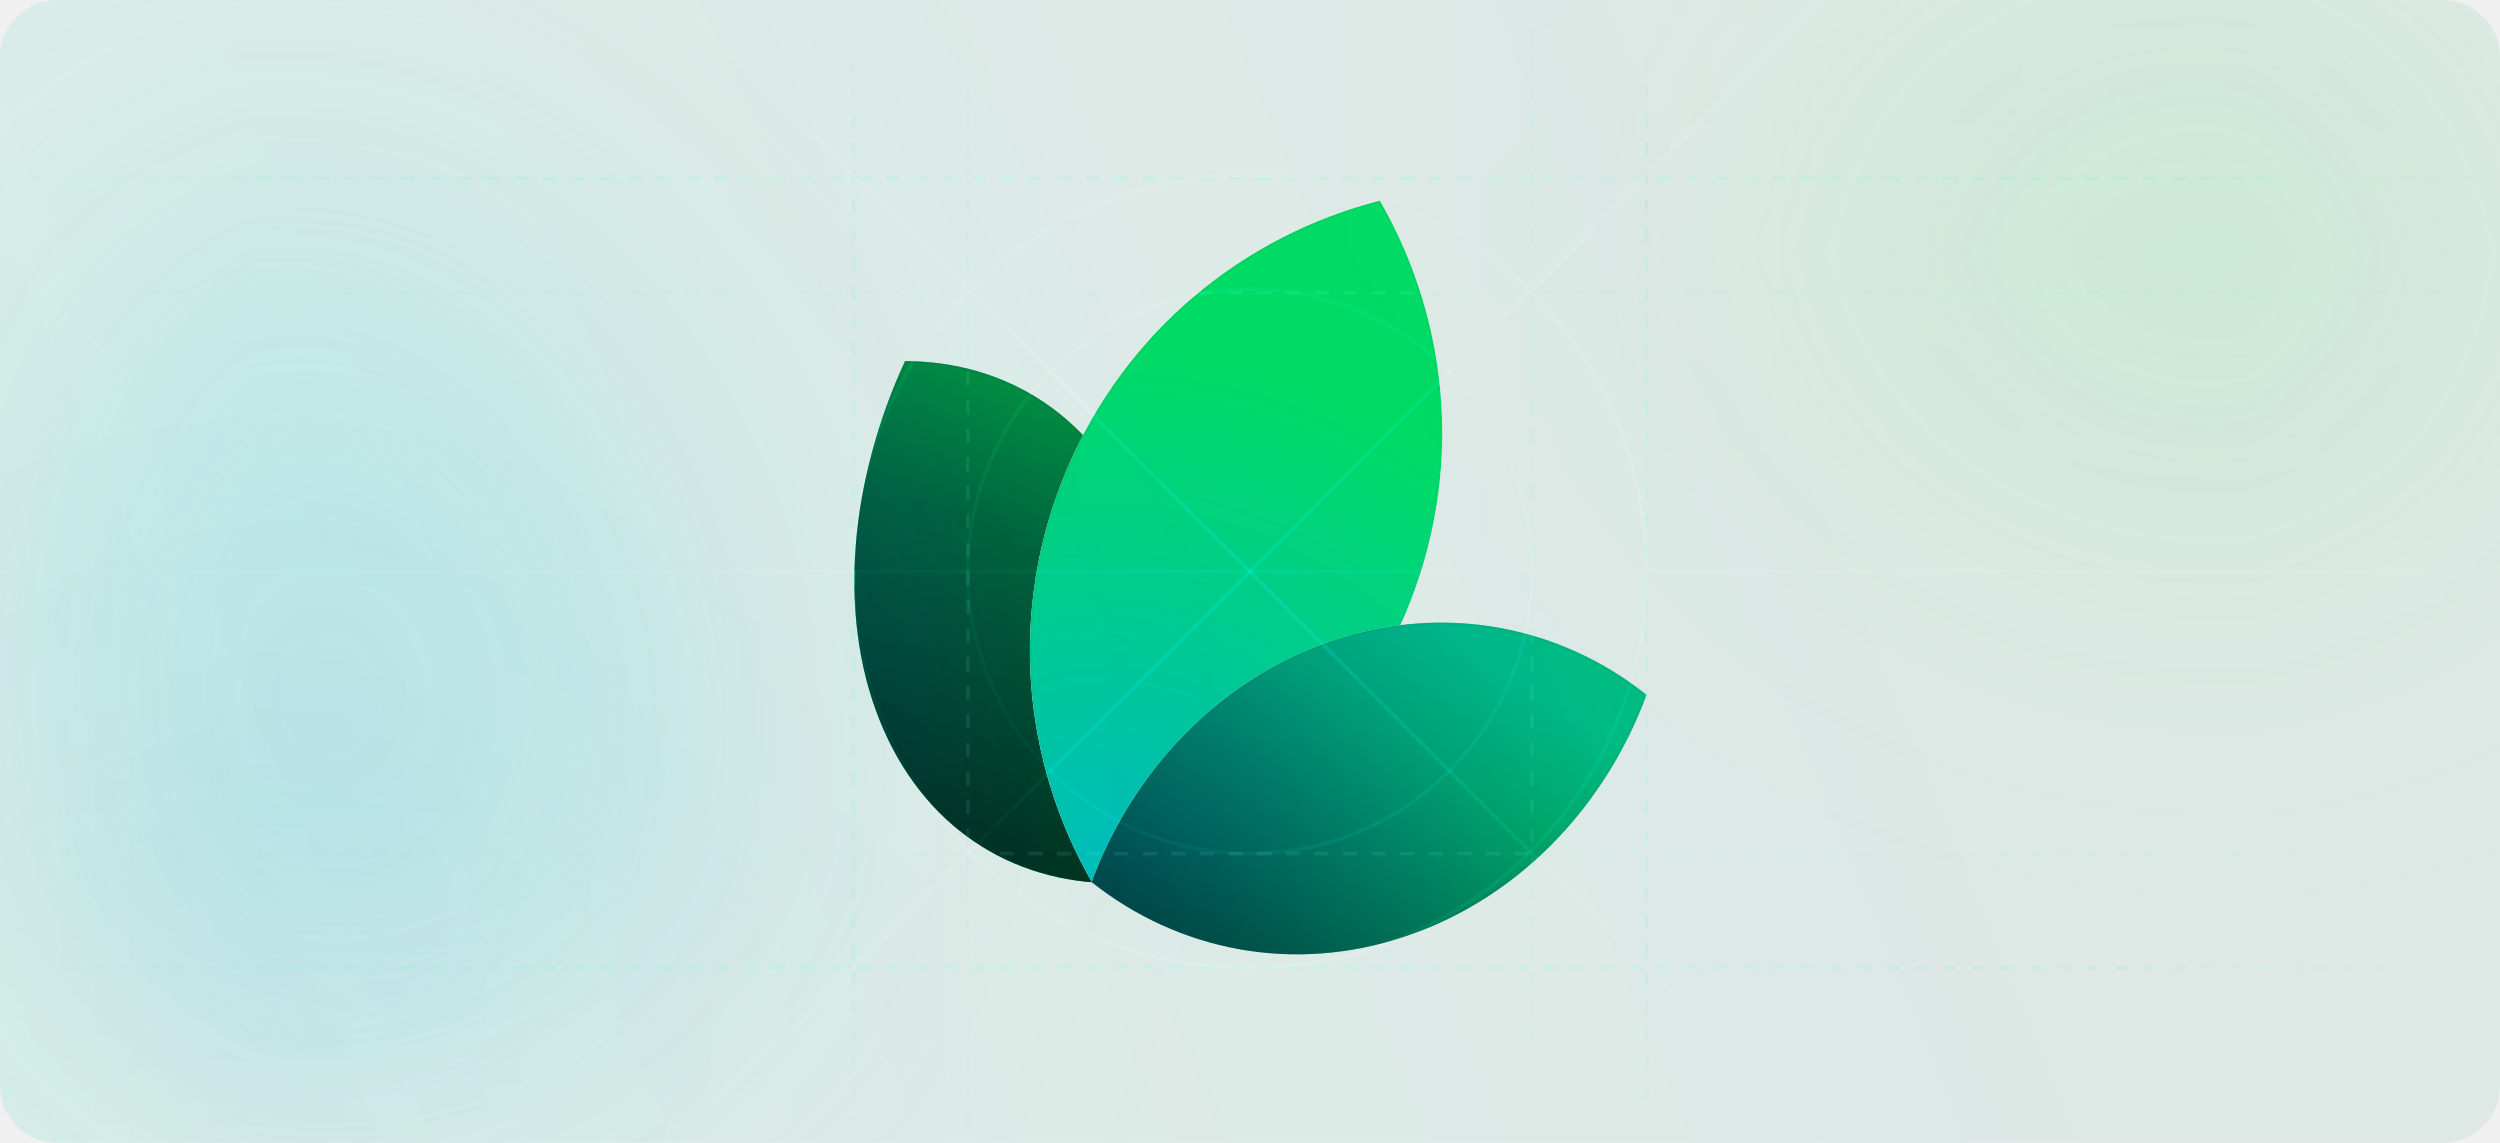
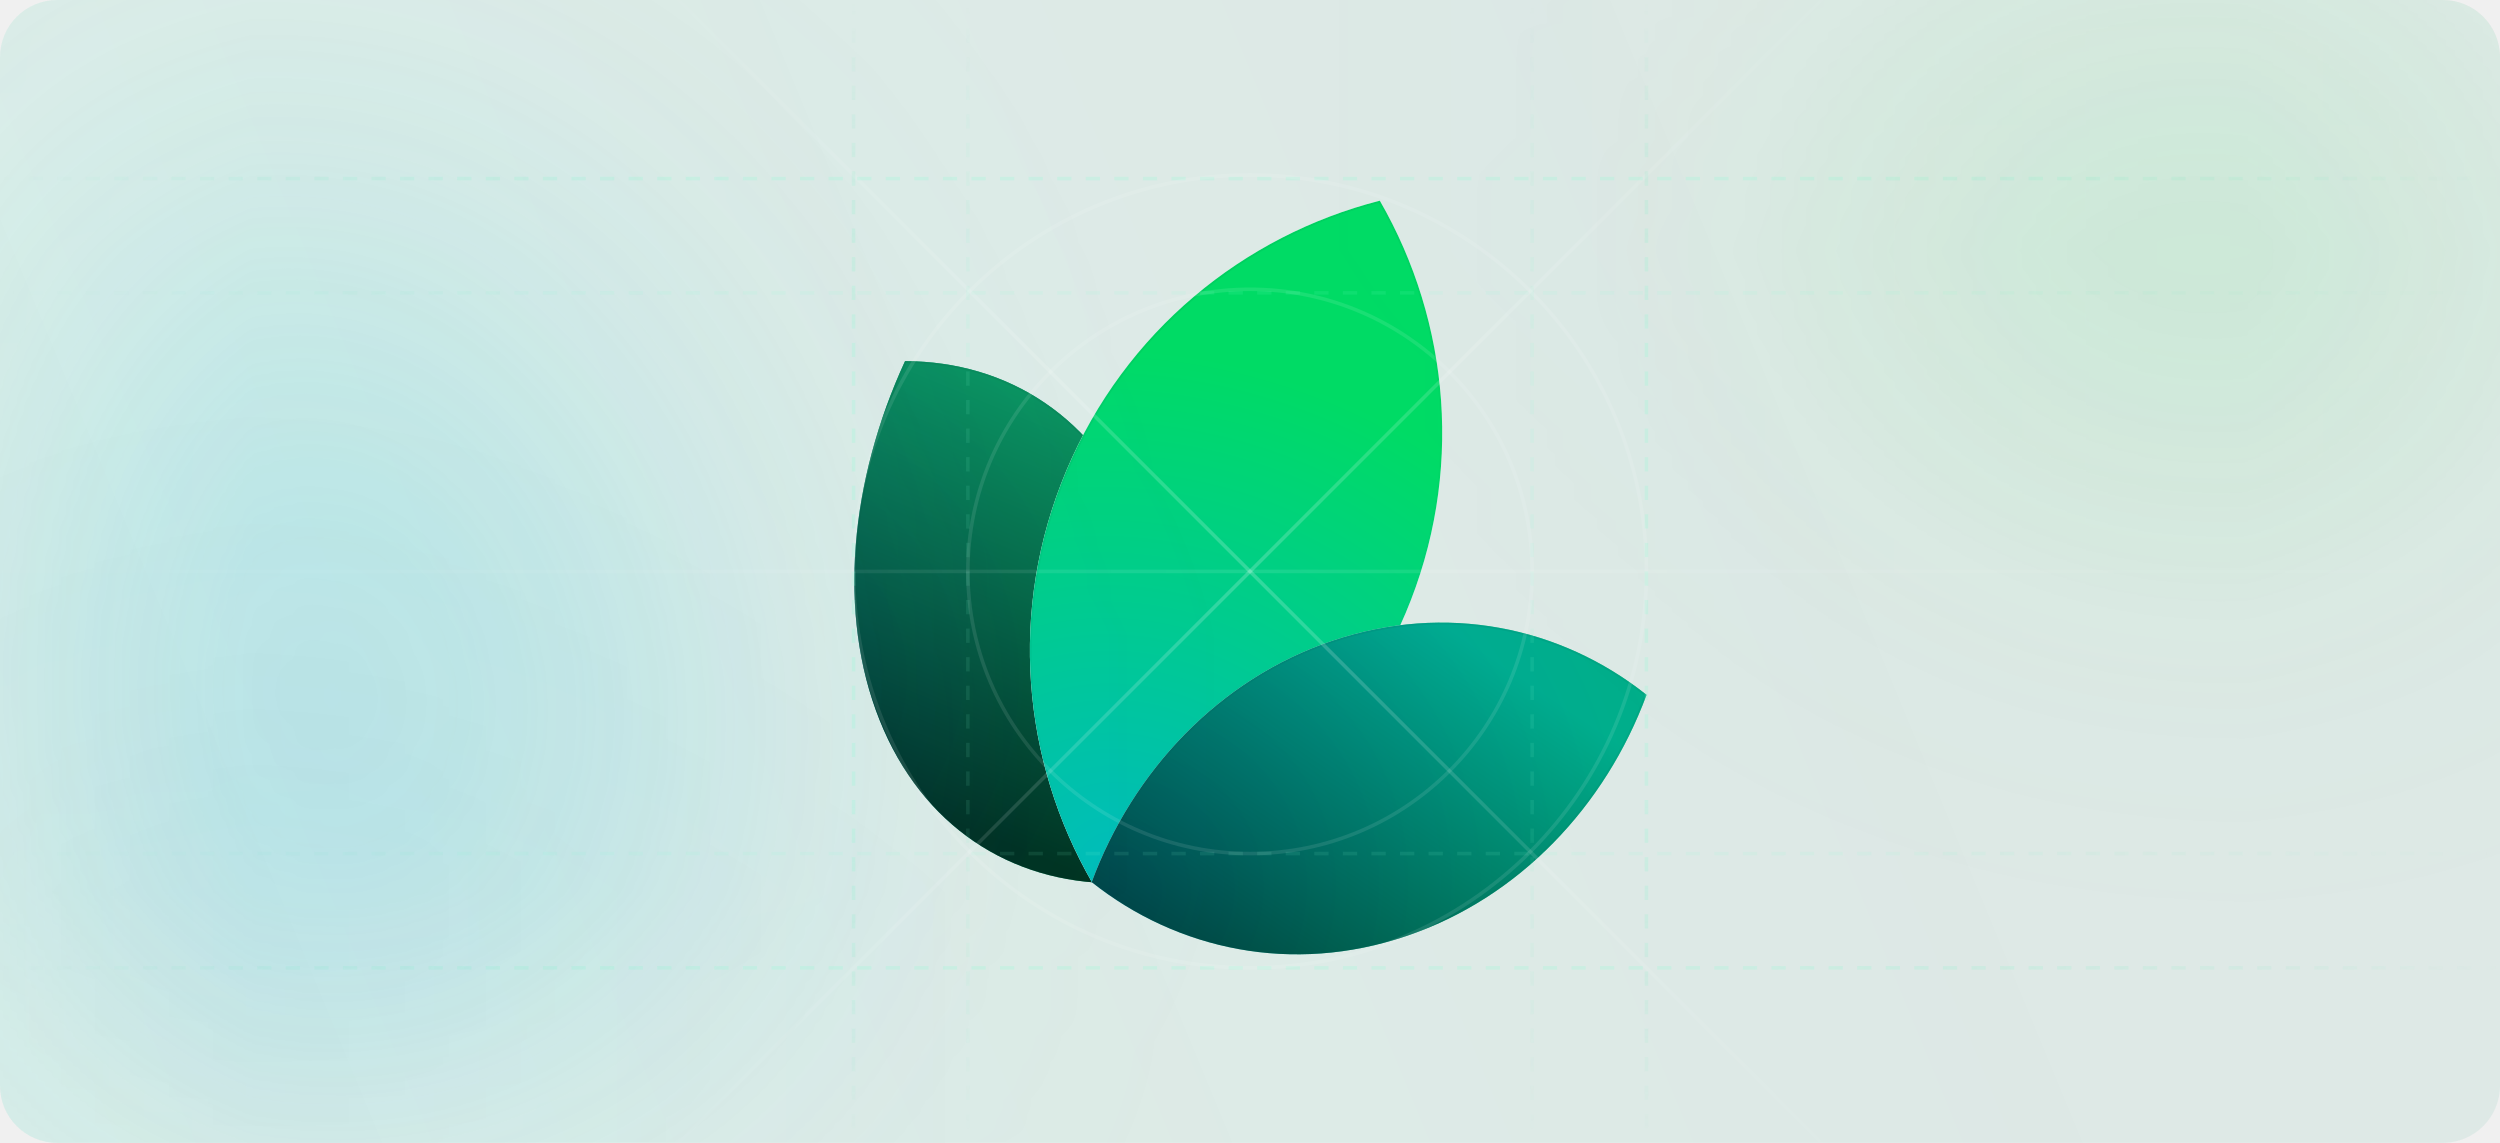
- <svg xmlns="http://www.w3.org/2000/svg" width="700" height="320" viewBox="0 0 700 320" fill="none">
-   <g clip-path="url(#clip0_2862_30)">
-     <rect width="700" height="320" rx="16" fill="url(#paint0_linear_2862_30)" />
-     <path d="M311.889 247.3C283.097 247.215 258.226 231.466 246.292 201.629C234.357 171.793 238.02 134.523 253.414 101.112C282.206 101.197 307.077 116.945 319.011 146.782C330.946 176.619 327.283 213.888 311.889 247.3Z" fill="white" />
-     <path d="M311.889 247.3C283.097 247.215 258.226 231.466 246.292 201.629C234.357 171.793 238.02 134.523 253.414 101.112C282.206 101.197 307.077 116.945 319.011 146.782C330.946 176.619 327.283 213.888 311.889 247.3Z" fill="url(#paint1_radial_2862_30)" />
-     <path d="M311.889 247.3C283.097 247.215 258.226 231.466 246.292 201.629C234.357 171.793 238.02 134.523 253.414 101.112C282.206 101.197 307.077 116.945 319.011 146.782C330.946 176.619 327.283 213.888 311.889 247.3Z" fill="black" fill-opacity="0.5" style="mix-blend-mode:hard-light" />
-     <path d="M311.889 247.3C283.097 247.215 258.226 231.466 246.292 201.629C234.357 171.793 238.02 134.523 253.414 101.112C282.206 101.197 307.077 116.945 319.011 146.782C330.946 176.619 327.283 213.888 311.889 247.3Z" fill="url(#paint2_linear_2862_30)" fill-opacity="0.5" style="mix-blend-mode:hard-light" />
-     <path d="M311.72 247.034C283.108 246.887 258.409 231.208 246.538 201.531C234.656 171.825 238.271 134.702 253.583 101.377C282.195 101.524 306.894 117.203 318.765 146.88C330.647 176.586 327.031 213.709 311.72 247.034Z" stroke="url(#paint3_linear_2862_30)" stroke-opacity="0.05" stroke-width="0.531" />
-     <path d="M305.839 247.174C343.92 237.419 377.154 210.619 393.585 171.64C410.017 132.661 405.98 90.199 386.347 56.193C348.266 65.948 315.032 92.749 298.601 131.728C282.169 170.706 286.206 213.168 305.839 247.174Z" fill="white" />
-     <path d="M305.839 247.174C343.92 237.419 377.154 210.619 393.585 171.64C410.017 132.661 405.98 90.199 386.347 56.193C348.266 65.948 315.032 92.749 298.601 131.728C282.169 170.706 286.206 213.168 305.839 247.174Z" fill="url(#paint4_radial_2862_30)" />
-     <path d="M393.341 171.537C376.971 210.369 343.89 237.091 305.969 246.867C286.462 212.959 282.476 170.663 298.845 131.831C315.215 92.998 348.295 66.276 386.217 56.5C405.724 90.408 409.71 132.704 393.341 171.537Z" stroke="url(#paint5_linear_2862_30)" stroke-opacity="0.05" stroke-width="0.531" />
-     <path d="M305.686 246.995C329.749 266.114 361.965 272.832 393.67 262.129C425.376 251.426 449.499 225.691 461.03 194.556C436.967 175.437 404.751 168.719 373.045 179.422C341.34 190.125 317.217 215.86 305.686 246.995Z" fill="white" />
-     <path d="M305.686 246.995C329.749 266.114 361.965 272.832 393.67 262.129C425.376 251.426 449.499 225.691 461.03 194.556C436.967 175.437 404.751 168.719 373.045 179.422C341.34 190.125 317.217 215.86 305.686 246.995Z" fill="url(#paint6_radial_2862_30)" />
-     <path d="M305.686 246.995C329.749 266.114 361.965 272.832 393.67 262.129C425.376 251.426 449.499 225.691 461.03 194.556C436.967 175.437 404.751 168.719 373.045 179.422C341.34 190.125 317.217 215.86 305.686 246.995Z" fill="black" fill-opacity="0.2" style="mix-blend-mode:hard-light" />
-     <path d="M305.686 246.995C329.749 266.114 361.965 272.832 393.67 262.129C425.376 251.426 449.499 225.691 461.03 194.556C436.967 175.437 404.751 168.719 373.045 179.422C341.34 190.125 317.217 215.86 305.686 246.995Z" fill="url(#paint7_linear_2862_30)" fill-opacity="0.5" style="mix-blend-mode:hard-light" />
-     <path d="M393.586 261.878C362.034 272.529 329.98 265.88 306.002 246.907C317.534 215.919 341.57 190.327 373.13 179.673C404.681 169.023 436.735 175.671 460.714 194.644C449.181 225.632 425.145 251.224 393.586 261.878Z" stroke="url(#paint8_linear_2862_30)" stroke-opacity="0.05" stroke-width="0.531" />
-     <g opacity="0.8" filter="url(#filter0_f_2862_30)">
-       <circle cx="660" cy="-60" r="160" fill="#18E244" fill-opacity="0.4" />
+ <svg xmlns="http://www.w3.org/2000/svg" xmlns:xlink="http://www.w3.org/1999/xlink" fill="none" height="320" viewBox="0 0 700 320" width="700">
+   <filter id="a" color-interpolation-filters="sRGB" filterUnits="userSpaceOnUse" height="800" width="800" x="260" y="-460">
+     <feFlood flood-opacity="0" result="BackgroundImageFix" />
+     <feBlend in="SourceGraphic" in2="BackgroundImageFix" mode="normal" result="shape" />
+     <feGaussianBlur result="effect1_foregroundBlur_2862_30" stdDeviation="120" />
+   </filter>
+   <filter id="b" color-interpolation-filters="sRGB" filterUnits="userSpaceOnUse" height="800" width="800" x="-380" y="-187">
+     <feFlood flood-opacity="0" result="BackgroundImageFix" />
+     <feBlend in="SourceGraphic" in2="BackgroundImageFix" mode="normal" result="shape" />
+     <feGaussianBlur result="effect1_foregroundBlur_2862_30" stdDeviation="120" />
+   </filter>
+   <filter id="c" color-interpolation-filters="sRGB" filterUnits="userSpaceOnUse" height="800" width="800" x="260" y="80">
+     <feFlood flood-opacity="0" result="BackgroundImageFix" />
+     <feBlend in="SourceGraphic" in2="BackgroundImageFix" mode="normal" result="shape" />
+     <feGaussianBlur result="effect1_foregroundBlur_2862_30" stdDeviation="120" />
+   </filter>
+   <filter id="d" color-interpolation-filters="sRGB" filterUnits="userSpaceOnUse" height="800" width="800" x="-380" y="13">
+     <feFlood flood-opacity="0" result="BackgroundImageFix" />
+     <feBlend in="SourceGraphic" in2="BackgroundImageFix" mode="normal" result="shape" />
+     <feGaussianBlur result="effect1_foregroundBlur_2862_30" stdDeviation="120" />
+   </filter>
+   <linearGradient id="e" gradientUnits="userSpaceOnUse" x1="0" x2="710.784" y1="320" y2="26.079">
+     <stop offset="0" stop-color="#18e299" stop-opacity=".09" />
+     <stop offset=".729" stop-color="#0d9373" stop-opacity=".08" />
+   </linearGradient>
+   <linearGradient id="f">
+     <stop offset="0" stop-color="#00b0bb" />
+     <stop offset="1" stop-color="#00db65" />
+   </linearGradient>
+   <radialGradient id="g" cx="0" cy="0" gradientTransform="matrix(166.5132 -29.44767 29.16364 164.9071 208.697 189.703)" gradientUnits="userSpaceOnUse" r="1" xlink:href="#f" />
+   <linearGradient id="h" gradientUnits="userSpaceOnUse" x1="306.587" x2="252.341" y1="93.56" y2="224.228">
+     <stop offset="0" stop-color="#18e299" />
+     <stop offset="1" />
+   </linearGradient>
+   <linearGradient id="i">
+     <stop offset="0" />
+     <stop offset="1" stop-opacity="0" />
+   </linearGradient>
+   <linearGradient id="j" gradientUnits="userSpaceOnUse" x1="311.84" x2="253.579" xlink:href="#i" y1="123.717" y2="224.761" />
+   <radialGradient id="k" cx="0" cy="0" gradientTransform="matrix(50.11022 -197.3701 217.0168 55.09831 313.407 243.64)" gradientUnits="userSpaceOnUse" r="1">
+     <stop offset="0" stop-color="#0bb" />
+     <stop offset=".713" stop-color="#00db65" />
+   </radialGradient>
+   <linearGradient id="l" gradientUnits="userSpaceOnUse" x1="308.586" x2="383.487" xlink:href="#i" y1="102.284" y2="201.169" />
+   <radialGradient id="m" cx="0" cy="0" gradientTransform="matrix(163.865 -60.78591 56.72369 152.9141 311.446 249.925)" gradientUnits="userSpaceOnUse" r="1" xlink:href="#f" />
+   <linearGradient id="n" gradientUnits="userSpaceOnUse" x1="395.842" x2="332.121" y1="169.781" y2="263.82">
+     <stop offset="0" stop-color="#00b1bc" />
+     <stop offset="1" />
+   </linearGradient>
+   <linearGradient id="o" gradientUnits="userSpaceOnUse" x1="395.842" x2="370.99" xlink:href="#i" y1="169.781" y2="271.799" />
+   <linearGradient id="p">
+     <stop offset=".349" stop-color="#84ffd3" />
+     <stop offset=".88" stop-color="#18e299" stop-opacity="0" />
+   </linearGradient>
+   <radialGradient id="q" cx="0" cy="0" gradientTransform="matrix(398.125 0 0 182 350 50)" gradientUnits="userSpaceOnUse" r="1" xlink:href="#p" />
+   <radialGradient id="r" cx="0" cy="0" gradientTransform="matrix(398.125 0 0 182 350 82)" gradientUnits="userSpaceOnUse" r="1" xlink:href="#p" />
+   <radialGradient id="s" cx="0" cy="0" gradientTransform="matrix(0 182 -182 0 239 160)" gradientUnits="userSpaceOnUse" r="1" xlink:href="#p" />
+   <radialGradient id="t" cx="0" cy="0" gradientTransform="matrix(0 182 -182 0 271 160)" gradientUnits="userSpaceOnUse" r="1" xlink:href="#p" />
+   <radialGradient id="u" cx="0" cy="0" gradientTransform="matrix(0 182 -182 0 461 160)" gradientUnits="userSpaceOnUse" r="1" xlink:href="#p" />
+   <radialGradient id="v" cx="0" cy="0" gradientTransform="matrix(0 182 -182 0 429 160)" gradientUnits="userSpaceOnUse" r="1" xlink:href="#p" />
+   <radialGradient id="w" cx="0" cy="0" gradientTransform="matrix(398.125 0 0 182 350 271)" gradientUnits="userSpaceOnUse" r="1" xlink:href="#p" />
+   <radialGradient id="x" cx="0" cy="0" gradientTransform="matrix(398.125 0 0 182 350 239)" gradientUnits="userSpaceOnUse" r="1" xlink:href="#p" />
+   <linearGradient id="y">
+     <stop offset="0" stop-color="#fff" stop-opacity=".1" />
+     <stop offset=".5" stop-color="#fff" />
+     <stop offset="1" stop-color="#fff" stop-opacity=".1" />
+   </linearGradient>
+   <linearGradient id="z" gradientUnits="userSpaceOnUse" x1="0" x2="700" xlink:href="#y" y1="160" y2="160" />
+   <linearGradient id="A" gradientUnits="userSpaceOnUse" x1="511" x2="189" xlink:href="#y" y1="-1" y2="321" />
+   <linearGradient id="B" gradientUnits="userSpaceOnUse" x1="511" x2="189" xlink:href="#y" y1="321" y2="-1" />
+   <clipPath id="C">
+     <rect height="320" rx="16" width="700" />
+   </clipPath>
+   <g clip-path="url(#C)">
+     <rect fill="url(#e)" height="320" rx="16" width="700" />
+     <path d="m311.889 247.3c-28.792-.085-53.663-15.834-65.597-45.671-11.935-29.836-8.272-67.106 7.122-100.517 28.792.085 53.663 15.833 65.597 45.67 11.935 29.837 8.272 67.106-7.122 100.518z" fill="#fff" />
+     <path d="m311.889 247.3c-28.792-.085-53.663-15.834-65.597-45.671-11.935-29.836-8.272-67.106 7.122-100.517 28.792.085 53.663 15.833 65.597 45.67 11.935 29.837 8.272 67.106-7.122 100.518z" fill="url(#g)" />
+     <path d="m311.889 247.3c-28.792-.085-53.663-15.834-65.597-45.671-11.935-29.836-8.272-67.106 7.122-100.517 28.792.085 53.663 15.833 65.597 45.67 11.935 29.837 8.272 67.106-7.122 100.518z" fill="#000" fill-opacity=".5" />
+     <path d="m311.889 247.3c-28.792-.085-53.663-15.834-65.597-45.671-11.935-29.836-8.272-67.106 7.122-100.517 28.792.085 53.663 15.833 65.597 45.67 11.935 29.837 8.272 67.106-7.122 100.518z" fill="url(#h)" fill-opacity=".5" />
+     <path d="m311.72 247.034c-28.612-.147-53.311-15.826-65.182-45.503-11.882-29.706-8.267-66.829 7.045-100.154 28.612.147 53.311 15.826 65.182 45.503 11.882 29.706 8.266 66.829-7.045 100.154z" stroke="url(#j)" stroke-opacity=".05" stroke-width=".531" />
+     <path d="m305.839 247.174c38.081-9.755 71.315-36.555 87.746-75.534 16.432-38.979 12.395-81.441-7.238-115.447-38.081 9.754-71.315 36.555-87.746 75.535-16.432 38.978-12.395 81.44 7.238 115.446z" fill="#fff" />
+     <path d="m305.839 247.174c38.081-9.755 71.315-36.555 87.746-75.534 16.432-38.979 12.395-81.441-7.238-115.447-38.081 9.754-71.315 36.555-87.746 75.535-16.432 38.978-12.395 81.44 7.238 115.446z" fill="url(#k)" />
+     <path d="m393.341 171.537c-16.37 38.832-49.451 65.554-87.372 75.33-19.507-33.908-23.493-76.204-7.124-115.036 16.37-38.833 49.45-65.555 87.372-75.331 19.507 33.907 23.493 76.204 7.124 115.037z" stroke="url(#l)" stroke-opacity=".05" stroke-width=".531" />
+     <path d="m305.686 246.995c24.063 19.119 56.279 25.837 87.984 15.134 31.706-10.703 55.829-36.438 67.36-67.573-24.063-19.119-56.279-25.837-87.985-15.134-31.705 10.703-55.828 36.438-67.359 67.573z" fill="#fff" />
+     <path d="m305.686 246.995c24.063 19.119 56.279 25.837 87.984 15.134 31.706-10.703 55.829-36.438 67.36-67.573-24.063-19.119-56.279-25.837-87.985-15.134-31.705 10.703-55.828 36.438-67.359 67.573z" fill="url(#m)" />
+     <path d="m305.686 246.995c24.063 19.119 56.279 25.837 87.984 15.134 31.706-10.703 55.829-36.438 67.36-67.573-24.063-19.119-56.279-25.837-87.985-15.134-31.705 10.703-55.828 36.438-67.359 67.573z" fill="#000" fill-opacity=".2" />
+     <path d="m305.686 246.995c24.063 19.119 56.279 25.837 87.984 15.134 31.706-10.703 55.829-36.438 67.36-67.573-24.063-19.119-56.279-25.837-87.985-15.134-31.705 10.703-55.828 36.438-67.359 67.573z" fill="url(#n)" fill-opacity=".5" />
+     <path d="m393.586 261.878c-31.552 10.651-63.606 4.002-87.584-14.971 11.532-30.988 35.568-56.58 67.128-67.234 31.551-10.65 63.605-4.002 87.584 14.971-11.533 30.988-35.569 56.58-67.128 67.234z" stroke="url(#o)" stroke-opacity=".05" stroke-width=".531" />
+     <g filter="url(#a)" opacity=".8">
+       <circle cx="660" cy="-60" fill="#18e244" fill-opacity=".4" r="160" />
    </g>
-     <g opacity="0.8" filter="url(#filter1_f_2862_30)">
-       <circle cx="20" cy="213" r="160" fill="#18CAE2" fill-opacity="0.33" />
+     <g filter="url(#b)" opacity=".8">
+       <circle cx="20" cy="213" fill="#18cae2" fill-opacity=".33" r="160" />
    </g>
-     <g opacity="0.8" filter="url(#filter2_f_2862_30)">
-       <circle cx="660" cy="480" r="160" fill="#18E2B2" fill-opacity="0.52" />
+     <g filter="url(#c)" opacity=".8">
+       <circle cx="660" cy="480" fill="#18e2b2" fill-opacity=".52" r="160" />
    </g>
-     <g opacity="0.8" filter="url(#filter3_f_2862_30)">
-       <circle cx="20" cy="413" r="160" fill="#4018E2" fill-opacity="0.22" />
+     <g filter="url(#d)" opacity=".8">
+       <circle cx="20" cy="413" fill="#4018e2" fill-opacity=".22" r="160" />
    </g>
-     <path opacity="0.2" d="M0 50H700" stroke="url(#paint9_radial_2862_30)" stroke-dasharray="4 4" />
-     <path opacity="0.1" d="M0 82H700" stroke="url(#paint10_radial_2862_30)" stroke-dasharray="4 4" />
-     <path opacity="0.2" d="M239 0L239 320" stroke="url(#paint11_radial_2862_30)" stroke-dasharray="4 4" />
-     <path opacity="0.1" d="M271 0L271 320" stroke="url(#paint12_radial_2862_30)" stroke-dasharray="4 4" />
-     <path opacity="0.2" d="M461 0L461 320" stroke="url(#paint13_radial_2862_30)" stroke-dasharray="4 4" />
-     <path opacity="0.1" d="M429 0L429 320" stroke="url(#paint14_radial_2862_30)" stroke-dasharray="4 4" />
-     <path opacity="0.2" d="M0 271H700" stroke="url(#paint15_radial_2862_30)" stroke-dasharray="4 4" />
-     <path opacity="0.1" d="M0 239H700" stroke="url(#paint16_radial_2862_30)" stroke-dasharray="4 4" />
-     <g style="mix-blend-mode:overlay" opacity="0.1">
-       <path d="M0 160H700" stroke="url(#paint17_linear_2862_30)" />
+     <g stroke-dasharray="4 4">
+       <path d="m0 50h700" opacity=".2" stroke="url(#q)" />
+       <path d="m0 82h700" opacity=".1" stroke="url(#r)" />
+       <path d="m239 0v320" opacity=".2" stroke="url(#s)" />
+       <path d="m271 0v320" opacity=".1" stroke="url(#t)" />
+       <path d="m461 0v320" opacity=".2" stroke="url(#u)" />
+       <path d="m429 0v320" opacity=".1" stroke="url(#v)" />
+       <path d="m0 271h700" opacity=".2" stroke="url(#w)" />
+       <path d="m0 239h700" opacity=".1" stroke="url(#x)" />
    </g>
-     <g style="mix-blend-mode:overlay" opacity="0.2">
-       <path d="M511 -1L189 321" stroke="url(#paint18_linear_2862_30)" />
-     </g>
-     <g style="mix-blend-mode:overlay" opacity="0.2">
-       <path d="M511 321L189 -1" stroke="url(#paint19_linear_2862_30)" />
-     </g>
-     <g style="mix-blend-mode:overlay" opacity="0.1">
-       <circle cx="350" cy="160" r="111" stroke="white" />
-     </g>
-     <g style="mix-blend-mode:overlay" opacity="0.1">
-       <circle cx="350" cy="160" r="79" stroke="white" />
-     </g>
+     <path d="m0 160h700" opacity=".1" stroke="url(#z)" />
+     <path d="m511-1-322 322" opacity=".2" stroke="url(#A)" />
+     <path d="m511 321-322-322" opacity=".2" stroke="url(#B)" />
+     <circle cx="350" cy="160" opacity=".1" r="111" stroke="#fff" />
+     <circle cx="350" cy="160" opacity=".1" r="79" stroke="#fff" />
  </g>
-   <defs>
-     <filter id="filter0_f_2862_30" x="260" y="-460" width="800" height="800" filterUnits="userSpaceOnUse" color-interpolation-filters="sRGB">
-       <feFlood flood-opacity="0" result="BackgroundImageFix" />
-       <feBlend mode="normal" in="SourceGraphic" in2="BackgroundImageFix" result="shape" />
-       <feGaussianBlur stdDeviation="120" result="effect1_foregroundBlur_2862_30" />
-     </filter>
-     <filter id="filter1_f_2862_30" x="-380" y="-187" width="800" height="800" filterUnits="userSpaceOnUse" color-interpolation-filters="sRGB">
-       <feFlood flood-opacity="0" result="BackgroundImageFix" />
-       <feBlend mode="normal" in="SourceGraphic" in2="BackgroundImageFix" result="shape" />
-       <feGaussianBlur stdDeviation="120" result="effect1_foregroundBlur_2862_30" />
-     </filter>
-     <filter id="filter2_f_2862_30" x="260" y="80" width="800" height="800" filterUnits="userSpaceOnUse" color-interpolation-filters="sRGB">
-       <feFlood flood-opacity="0" result="BackgroundImageFix" />
-       <feBlend mode="normal" in="SourceGraphic" in2="BackgroundImageFix" result="shape" />
-       <feGaussianBlur stdDeviation="120" result="effect1_foregroundBlur_2862_30" />
-     </filter>
-     <filter id="filter3_f_2862_30" x="-380" y="13" width="800" height="800" filterUnits="userSpaceOnUse" color-interpolation-filters="sRGB">
-       <feFlood flood-opacity="0" result="BackgroundImageFix" />
-       <feBlend mode="normal" in="SourceGraphic" in2="BackgroundImageFix" result="shape" />
-       <feGaussianBlur stdDeviation="120" result="effect1_foregroundBlur_2862_30" />
-     </filter>
-     <linearGradient id="paint0_linear_2862_30" x1="1.04308e-05" y1="320" x2="710.784" y2="26.079" gradientUnits="userSpaceOnUse">
-       <stop stop-color="#18E299" stop-opacity="0.09" />
-       <stop offset="0.729" stop-color="#0D9373" stop-opacity="0.08" />
-     </linearGradient>
-     <radialGradient id="paint1_radial_2862_30" cx="0" cy="0" r="1" gradientUnits="userSpaceOnUse" gradientTransform="translate(208.697 189.703) rotate(-10.029) scale(169.097 167.466)">
-       <stop stop-color="#00B0BB" />
-       <stop offset="1" stop-color="#00DB65" />
-     </radialGradient>
-     <linearGradient id="paint2_linear_2862_30" x1="306.587" y1="93.56" x2="252.341" y2="224.228" gradientUnits="userSpaceOnUse">
-       <stop stop-color="#18E299" />
-       <stop offset="1" />
-     </linearGradient>
-     <linearGradient id="paint3_linear_2862_30" x1="311.84" y1="123.717" x2="253.579" y2="224.761" gradientUnits="userSpaceOnUse">
-       <stop />
-       <stop offset="1" stop-opacity="0" />
-     </linearGradient>
-     <radialGradient id="paint4_radial_2862_30" cx="0" cy="0" r="1" gradientUnits="userSpaceOnUse" gradientTransform="translate(313.407 243.64) rotate(-75.7542) scale(203.632 223.902)">
-       <stop stop-color="#00BBBB" />
-       <stop offset="0.713" stop-color="#00DB65" />
-     </radialGradient>
-     <linearGradient id="paint5_linear_2862_30" x1="308.586" y1="102.284" x2="383.487" y2="201.169" gradientUnits="userSpaceOnUse">
-       <stop />
-       <stop offset="1" stop-opacity="0" />
-     </linearGradient>
-     <radialGradient id="paint6_radial_2862_30" cx="0" cy="0" r="1" gradientUnits="userSpaceOnUse" gradientTransform="translate(311.446 249.925) rotate(-20.3524) scale(174.776 163.096)">
-       <stop stop-color="#00B0BB" />
-       <stop offset="1" stop-color="#00DB65" />
-     </radialGradient>
-     <linearGradient id="paint7_linear_2862_30" x1="395.842" y1="169.781" x2="332.121" y2="263.82" gradientUnits="userSpaceOnUse">
-       <stop stop-color="#00B1BC" />
-       <stop offset="1" />
-     </linearGradient>
-     <linearGradient id="paint8_linear_2862_30" x1="395.842" y1="169.781" x2="370.99" y2="271.799" gradientUnits="userSpaceOnUse">
-       <stop />
-       <stop offset="1" stop-opacity="0" />
-     </linearGradient>
-     <radialGradient id="paint9_radial_2862_30" cx="0" cy="0" r="1" gradientUnits="userSpaceOnUse" gradientTransform="translate(350 50) scale(398.125 182)">
-       <stop offset="0.349" stop-color="#84FFD3" />
-       <stop offset="0.88" stop-color="#18E299" stop-opacity="0" />
-     </radialGradient>
-     <radialGradient id="paint10_radial_2862_30" cx="0" cy="0" r="1" gradientUnits="userSpaceOnUse" gradientTransform="translate(350 82) scale(398.125 182)">
-       <stop offset="0.349" stop-color="#84FFD3" />
-       <stop offset="0.88" stop-color="#18E299" stop-opacity="0" />
-     </radialGradient>
-     <radialGradient id="paint11_radial_2862_30" cx="0" cy="0" r="1" gradientUnits="userSpaceOnUse" gradientTransform="translate(239 160) rotate(90) scale(182 182)">
-       <stop offset="0.349" stop-color="#84FFD3" />
-       <stop offset="0.88" stop-color="#18E299" stop-opacity="0" />
-     </radialGradient>
-     <radialGradient id="paint12_radial_2862_30" cx="0" cy="0" r="1" gradientUnits="userSpaceOnUse" gradientTransform="translate(271 160) rotate(90) scale(182 182)">
-       <stop offset="0.349" stop-color="#84FFD3" />
-       <stop offset="0.88" stop-color="#18E299" stop-opacity="0" />
-     </radialGradient>
-     <radialGradient id="paint13_radial_2862_30" cx="0" cy="0" r="1" gradientUnits="userSpaceOnUse" gradientTransform="translate(461 160) rotate(90) scale(182 182)">
-       <stop offset="0.349" stop-color="#84FFD3" />
-       <stop offset="0.88" stop-color="#18E299" stop-opacity="0" />
-     </radialGradient>
-     <radialGradient id="paint14_radial_2862_30" cx="0" cy="0" r="1" gradientUnits="userSpaceOnUse" gradientTransform="translate(429 160) rotate(90) scale(182 182)">
-       <stop offset="0.349" stop-color="#84FFD3" />
-       <stop offset="0.88" stop-color="#18E299" stop-opacity="0" />
-     </radialGradient>
-     <radialGradient id="paint15_radial_2862_30" cx="0" cy="0" r="1" gradientUnits="userSpaceOnUse" gradientTransform="translate(350 271) scale(398.125 182)">
-       <stop offset="0.349" stop-color="#84FFD3" />
-       <stop offset="0.88" stop-color="#18E299" stop-opacity="0" />
-     </radialGradient>
-     <radialGradient id="paint16_radial_2862_30" cx="0" cy="0" r="1" gradientUnits="userSpaceOnUse" gradientTransform="translate(350 239) scale(398.125 182)">
-       <stop offset="0.349" stop-color="#84FFD3" />
-       <stop offset="0.88" stop-color="#18E299" stop-opacity="0" />
-     </radialGradient>
-     <linearGradient id="paint17_linear_2862_30" x1="0" y1="160" x2="700" y2="160" gradientUnits="userSpaceOnUse">
-       <stop stop-color="white" stop-opacity="0.1" />
-       <stop offset="0.5" stop-color="white" />
-       <stop offset="1" stop-color="white" stop-opacity="0.1" />
-     </linearGradient>
-     <linearGradient id="paint18_linear_2862_30" x1="511" y1="-1" x2="189" y2="321" gradientUnits="userSpaceOnUse">
-       <stop stop-color="white" stop-opacity="0.1" />
-       <stop offset="0.5" stop-color="white" />
-       <stop offset="1" stop-color="white" stop-opacity="0.1" />
-     </linearGradient>
-     <linearGradient id="paint19_linear_2862_30" x1="511" y1="321" x2="189" y2="-1" gradientUnits="userSpaceOnUse">
-       <stop stop-color="white" stop-opacity="0.1" />
-       <stop offset="0.5" stop-color="white" />
-       <stop offset="1" stop-color="white" stop-opacity="0.1" />
-     </linearGradient>
-     <clipPath id="clip0_2862_30">
-       <rect width="700" height="320" rx="16" fill="white" />
-     </clipPath>
-   </defs>
</svg>
